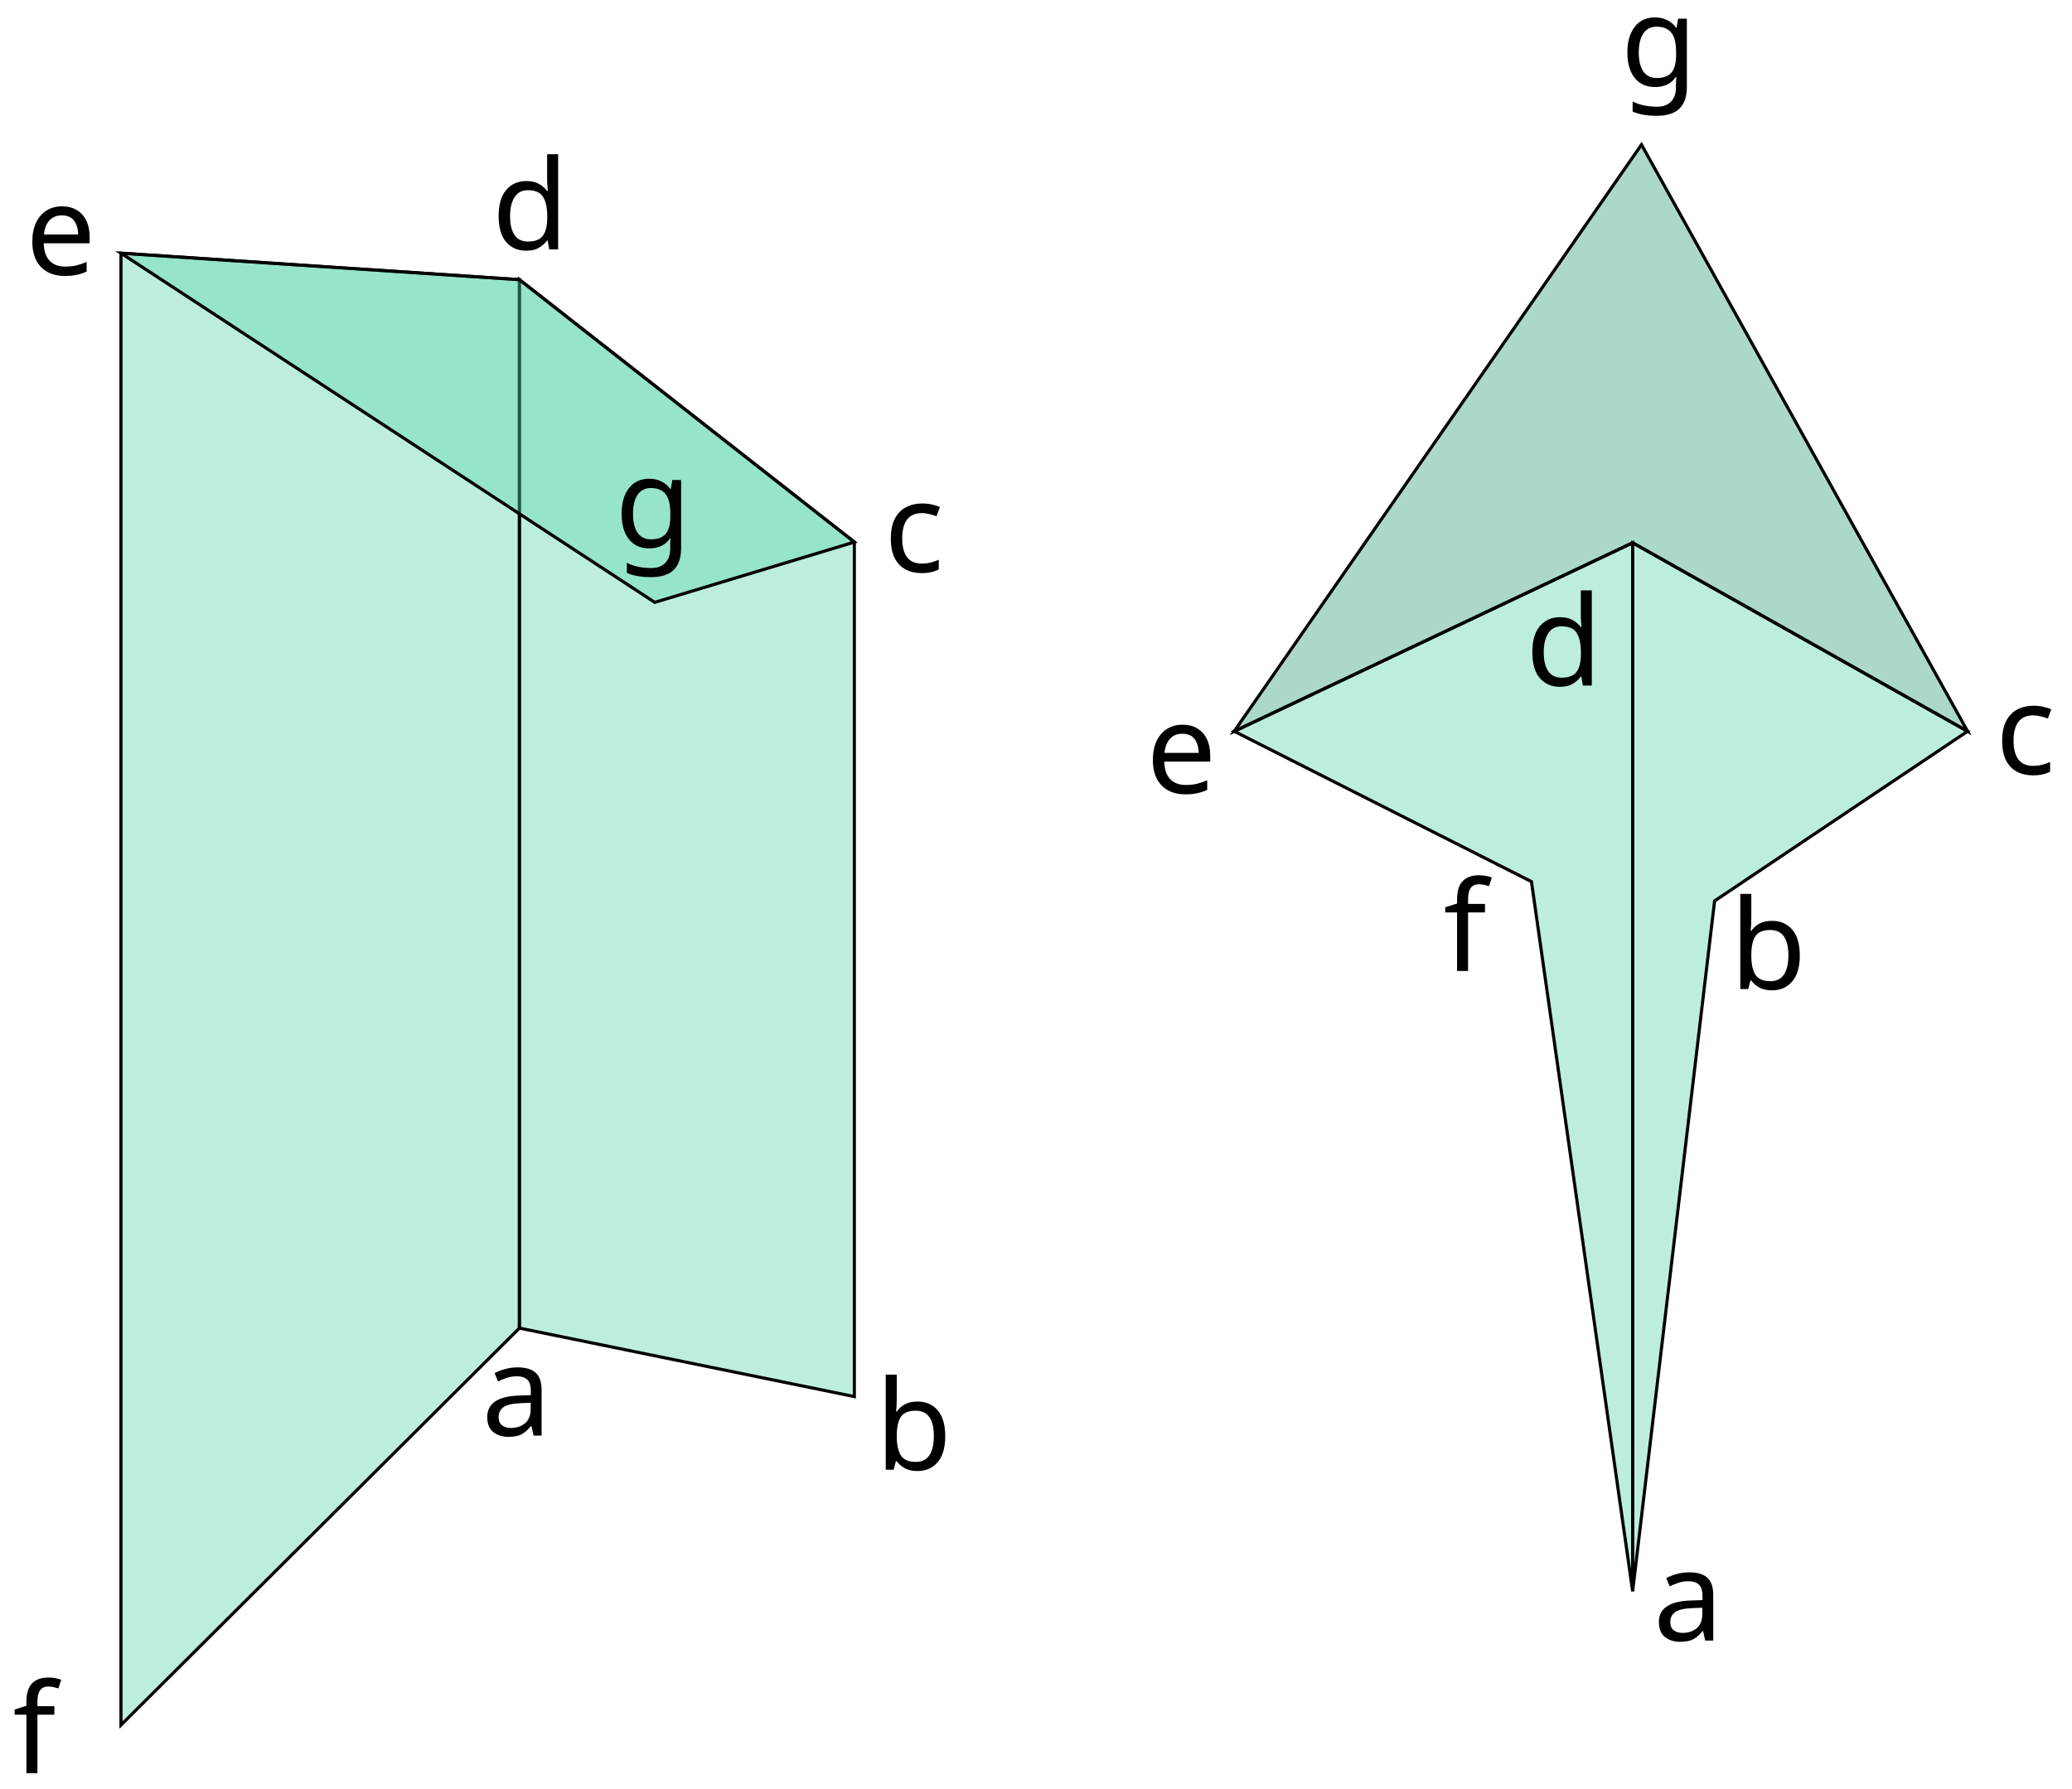
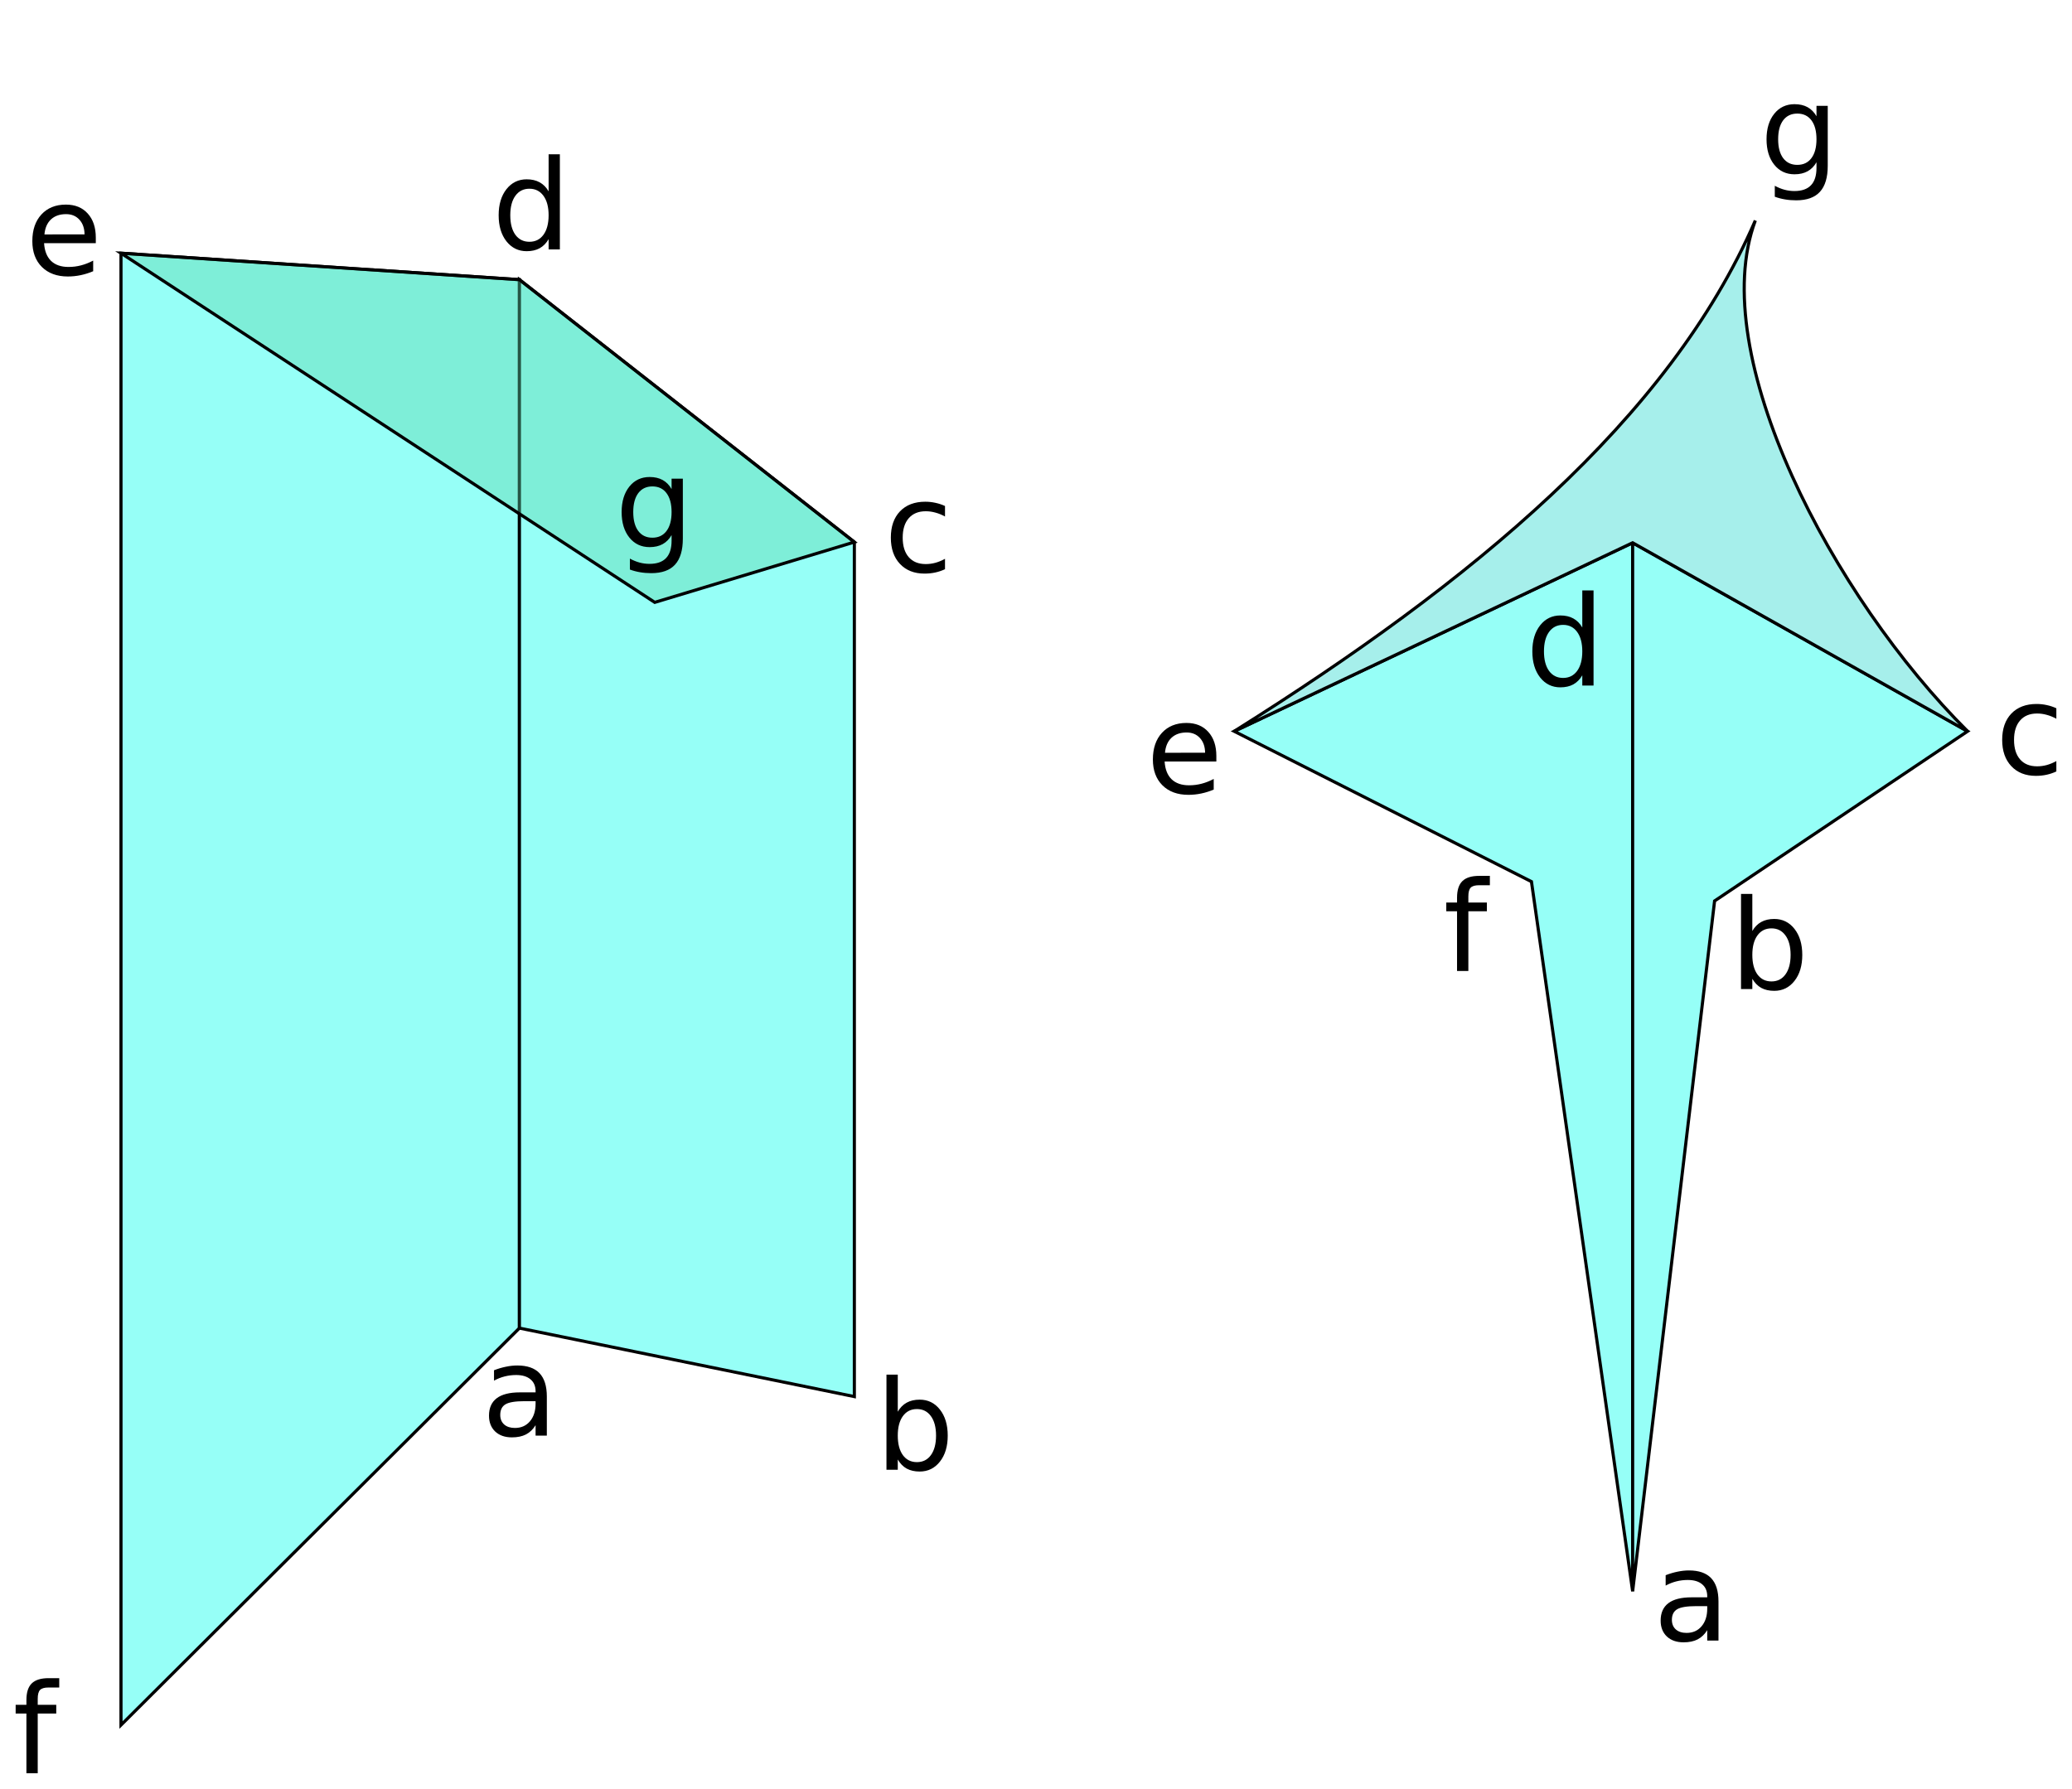
<svg xmlns="http://www.w3.org/2000/svg" width="661.895" height="571.587" id="svg2" version="1.1">
  <defs id="defs4">
    </defs>
-   <g id="layer1" transform="translate(-56.3052,-254.2565)">
+   <g id="layer1" transform="translate(-56.3052,-254.2565)" style="display:none">
    <g id="g3057" style="fill:#5bd4ab;fill-opacity:0.406;stroke:#000000;stroke-opacity:1" transform="translate(22.22336,2.020305)">
-       <path d="m 200.01,341.592 -127.279,-8.458 0,470.279 127.279,-126.828 z" style="fill:#5bd4ab;fill-opacity:0.406;fill-rule:evenodd;stroke:#000000;stroke-opacity:1" id="path3922" />
-       <path d="m 200.01,341.592 0,334.994 106.992,21.881 0,-273.03 z" style="fill:#5bd4ab;fill-opacity:0.406;fill-rule:evenodd;stroke:#000000;stroke-opacity:1" id="path3924" />
+       <path d="m 200.01,341.592 -127.279,-8.458 0,470.279 127.279,-126.828 z" style="fill:#96fff7;fill-opacity:1;fill-rule:evenodd;stroke:#000000;stroke-opacity:1" id="path3922" />
+       <path d="m 200.01,341.592 0,334.994 106.992,21.881 0,-273.03 z" style="fill:#96fff7;fill-opacity:1;fill-rule:evenodd;stroke:#000000;stroke-opacity:1" id="path3924" />
      <path d="M 200.01,341.592 72.731,333.134 243.244,444.701 307.002,425.437 z" style="fill:#5bd4ab;fill-opacity:0.406;fill-rule:evenodd;stroke:#000000;stroke-opacity:1" id="path3926" />
-       <path d="m 555.626,425.66 -127.28,60.232 94.955,48.035 32.325,226.726 z" style="fill:#5bd4ab;fill-opacity:0.406;fill-rule:evenodd;stroke:#000000;stroke-opacity:1" id="path3922-6" />
-       <path d="m 555.626,425.66 4.5e-4,334.994 26.179,-220.555 80.812,-54.206 z" style="fill:#5bd4ab;fill-opacity:0.406;fill-rule:evenodd;stroke:#000000;stroke-opacity:1" id="path3924-0" />
-       <path d="M 555.626,425.66 428.347,485.893 558.454,298.455 662.618,485.893 z" style="fill:#329f7a;fill-opacity:0.406;fill-rule:evenodd;stroke:#000000;stroke-opacity:1" id="path3926-9" />
+       <path d="m 555.626,425.66 -127.28,60.232 94.955,48.035 32.325,226.726 z" style="fill:#96fff7;fill-opacity:1;fill-rule:evenodd;stroke:#000000;stroke-opacity:1" id="path3922-6" />
+       <path d="m 555.626,425.66 4.5e-4,334.994 26.179,-220.555 80.812,-54.206 z" style="fill:#96fff7;fill-opacity:1;fill-rule:evenodd;stroke:#000000;stroke-opacity:1" id="path3924-0" />
+       <path d="m 555.626,425.66 -127.28,60.232 c 75.862,-47.608 138.849,-99.507 166.473,-163.195 -15.978,42.95 24.652,120.245 67.798,163.195 z" style="fill:#a6efeb;fill-opacity:1;fill-rule:evenodd;stroke:#000000;stroke-opacity:1" id="path3926-9" />
      <text xml:space="preserve" style="font-size:40px;font-style:normal;font-weight:normal;line-height:125%;letter-spacing:0px;word-spacing:0px;fill:#000000;fill-opacity:1;stroke:none;font-family:Sans" x="187.888" y="710.931" id="text4096">
        <tspan id="tspan4098" x="187.888" y="710.931">a</tspan>
      </text>
      <text xml:space="preserve" style="font-size:40px;font-style:normal;font-weight:normal;line-height:125%;letter-spacing:0px;word-spacing:0px;fill:#000000;fill-opacity:1;stroke:none;font-family:Sans" x="562.167" y="776.417" id="text4096-6">
        <tspan id="tspan4098-2" x="562.167" y="776.417">a</tspan>
      </text>
      <text xml:space="preserve" style="font-size:40px;font-style:normal;font-weight:normal;line-height:125%;letter-spacing:0px;word-spacing:0px;fill:#000000;fill-opacity:1;stroke:none;font-family:Sans" x="313.628" y="721.849" id="text4096-3">
        <tspan id="tspan4098-7" x="313.628" y="721.849">b</tspan>
      </text>
      <text xml:space="preserve" style="font-size:40px;font-style:normal;font-weight:normal;line-height:125%;letter-spacing:0px;word-spacing:0px;fill:#000000;fill-opacity:1;stroke:none;font-family:Sans" x="586.613" y="568.259" id="text4096-3-2">
        <tspan id="tspan4098-7-6" x="586.613" y="568.259">b</tspan>
      </text>
      <text xml:space="preserve" style="font-size:40px;font-style:normal;font-weight:normal;line-height:125%;letter-spacing:0px;word-spacing:0px;fill:#000000;fill-opacity:1;stroke:none;font-family:Sans" x="671.466" y="499.569" id="text4096-3-2-0">
        <tspan id="tspan4098-7-6-0" x="671.466" y="499.569">c</tspan>
      </text>
      <text xml:space="preserve" style="font-size:40px;font-style:normal;font-weight:normal;line-height:125%;letter-spacing:0px;word-spacing:0px;fill:#000000;fill-opacity:1;stroke:none;font-family:Sans" x="316.45" y="434.945" id="text4096-3-2-0-5">
        <tspan id="tspan4098-7-6-0-8" x="316.45" y="434.945">c</tspan>
      </text>
      <text xml:space="preserve" style="font-size:40px;font-style:normal;font-weight:normal;line-height:125%;letter-spacing:0px;word-spacing:0px;fill:#000000;fill-opacity:1;stroke:none;font-family:Sans" x="191.171" y="331.93" id="text4096-3-2-0-5-0">
        <tspan id="tspan4098-7-6-0-8-0" x="191.171" y="331.93">d</tspan>
      </text>
      <text xml:space="preserve" style="font-size:40px;font-style:normal;font-weight:normal;line-height:125%;letter-spacing:0px;word-spacing:0px;fill:#000000;fill-opacity:1;stroke:none;font-family:Sans" x="521.378" y="471.284" id="text4096-3-2-0-5-0-9">
        <tspan id="tspan4098-7-6-0-8-0-1" x="521.378" y="471.284">d</tspan>
      </text>
      <text xml:space="preserve" style="font-size:40px;font-style:normal;font-weight:normal;line-height:125%;letter-spacing:0px;word-spacing:0px;fill:#000000;fill-opacity:1;stroke:none;font-family:Sans" x="400.16" y="505.629" id="text4096-3-2-0-5-0-9-0">
        <tspan id="tspan4098-7-6-0-8-0-1-0" x="400.16" y="505.629">e</tspan>
      </text>
      <text xml:space="preserve" style="font-size:40px;font-style:normal;font-weight:normal;line-height:125%;letter-spacing:0px;word-spacing:0px;fill:#000000;fill-opacity:1;stroke:none;font-family:Sans" x="42.204" y="340.011" id="text4096-3-2-0-5-0-9-0-1">
        <tspan id="tspan4098-7-6-0-8-0-1-0-2" x="42.204" y="340.011">e</tspan>
      </text>
      <text xml:space="preserve" style="font-size:40px;font-style:normal;font-weight:normal;line-height:125%;letter-spacing:0px;word-spacing:0px;fill:#000000;fill-opacity:1;stroke:none;font-family:Sans" x="38.164" y="818.823" id="text4096-3-2-0-5-0-9-0-1-2">
        <tspan id="tspan4098-7-6-0-8-0-1-0-2-6" x="38.164" y="818.823">f</tspan>
      </text>
      <text xml:space="preserve" style="font-size:40px;font-style:normal;font-weight:normal;line-height:125%;letter-spacing:0px;word-spacing:0px;fill:#000000;fill-opacity:1;stroke:none;font-family:Sans" x="495.175" y="562.481" id="text4096-3-2-0-5-0-9-0-1-2-7">
        <tspan id="tspan4098-7-6-0-8-0-1-0-2-6-9" x="495.175" y="562.481">f</tspan>
      </text>
-       <text xml:space="preserve" style="font-size:40px;font-style:normal;font-weight:normal;line-height:125%;letter-spacing:0px;word-spacing:0px;fill:#000000;fill-opacity:1;stroke:none;font-family:Sans" x="551.744" y="279.639" id="text4096-3-2-0-5-0-9-0-1-2-7-0">
-         <tspan id="tspan4098-7-6-0-8-0-1-0-2-6-9-4" x="551.744" y="279.639">g</tspan>
+       <text xml:space="preserve" style="font-size:40px;font-style:normal;font-weight:normal;line-height:125%;letter-spacing:0px;word-spacing:0px;fill:#000000;fill-opacity:1;stroke:none;font-family:Sans" x="596.19" y="307.923" id="text4096-3-2-0-5-0-9-0-1-2-7-0">
+         <tspan id="tspan4098-7-6-0-8-0-1-0-2-6-9-4" x="596.19" y="307.923">g</tspan>
      </text>
      <text xml:space="preserve" style="font-size:40px;font-style:normal;font-weight:normal;line-height:125%;letter-spacing:0px;word-spacing:0px;fill:#000000;fill-opacity:1;stroke:none;font-family:Sans" x="230.454" y="427.048" id="text4096-3-2-0-5-0-9-0-1-2-7-0-3">
        <tspan id="tspan4098-7-6-0-8-0-1-0-2-6-9-4-1" x="230.454" y="427.048">g</tspan>
      </text>
    </g>
  </g>
+   <g transform="translate(-56.3052,-254.2565)" id="g3787">
+     <g transform="translate(22.22336,2.020305)" style="fill:#5bd4ab;fill-opacity:0.406;stroke:#000000;stroke-opacity:1" id="g3789">
+       <path id="path3791" style="fill:#96fff7;fill-opacity:1;fill-rule:evenodd;stroke:#000000;stroke-opacity:1" d="m 200.01,341.592 -127.279,-8.458 0,470.279 127.279,-126.828 z" />
+       <path id="path3793" style="fill:#96fff7;fill-opacity:1;fill-rule:evenodd;stroke:#000000;stroke-opacity:1" d="m 200.01,341.592 0,334.994 106.992,21.881 0,-273.03 z" />
+       <path id="path3795" style="fill:#5bd4ab;fill-opacity:0.406;fill-rule:evenodd;stroke:#000000;stroke-opacity:1" d="M 200.01,341.592 72.731,333.134 243.244,444.701 307.002,425.437 z" />
+       <path id="path3797" style="fill:#96fff7;fill-opacity:1;fill-rule:evenodd;stroke:#000000;stroke-opacity:1" d="m 555.626,425.66 -127.28,60.232 94.955,48.035 32.325,226.726 z" />
+       <path id="path3799" style="fill:#96fff7;fill-opacity:1;fill-rule:evenodd;stroke:#000000;stroke-opacity:1" d="m 555.626,425.66 4.5e-4,334.994 26.179,-220.555 80.812,-54.206 z" />
+       <path id="path3801" style="fill:#a6efeb;fill-opacity:1;fill-rule:evenodd;stroke:#000000;stroke-opacity:1" d="m 555.626,425.66 -127.28,60.232 c 75.862,-47.608 138.849,-99.507 166.473,-163.195 -15.978,42.95 24.652,120.245 67.798,163.195 z" />
+       <g style="font-size:40px;font-style:normal;font-weight:normal;line-height:125%;letter-spacing:0px;word-spacing:0px;fill-opacity:1;stroke:none;font-family:Sans;fill:#000000" id="text3803">
+         <path d="m 201.599,699.935 c -2.904,10e-6 -4.915,0.332 -6.035,0.996 -1.12,0.664 -1.68,1.797 -1.68,3.398 -1e-5,1.276 0.417,2.292 1.25,3.047 0.846,0.742 1.992,1.113 3.438,1.113 1.992,0 3.587,-0.703 4.785,-2.109 1.211,-1.419 1.816,-3.301 1.816,-5.645 l 0,-0.801 -3.574,0 m 7.168,-1.484 0,12.48 -3.594,0 0,-3.32 c -0.82,1.328 -1.842,2.311 -3.066,2.949 -1.224,0.625 -2.721,0.938 -4.492,0.938 -2.24,0 -4.023,-0.625 -5.352,-1.875 -1.315,-1.263 -1.973,-2.949 -1.973,-5.059 0,-2.461 0.82,-4.316 2.461,-5.566 1.654,-1.25 4.115,-1.875 7.383,-1.875 l 5.039,0 0,-0.352 c -1e-5,-1.654 -0.547,-2.93 -1.641,-3.828 -1.081,-0.911 -2.604,-1.367 -4.57,-1.367 -1.25,10e-6 -2.467,0.15 -3.652,0.449 -1.185,0.299 -2.324,0.749 -3.418,1.348 l 0,-3.32 c 1.315,-0.508 2.591,-0.885 3.828,-1.133 1.237,-0.26 2.441,-0.391 3.613,-0.391 3.164,2e-5 5.527,0.82 7.09,2.461 1.562,1.641 2.344,4.128 2.344,7.461" style="fill:#000000;fill-opacity:1" id="path3860" />
+       </g>
+       <g style="font-size:40px;font-style:normal;font-weight:normal;line-height:125%;letter-spacing:0px;word-spacing:0px;fill-opacity:1;stroke:none;font-family:Sans;fill:#000000" id="text3807">
+         <path d="m 575.878,765.421 c -2.904,1e-5 -4.915,0.332 -6.035,0.996 -1.12,0.664 -1.68,1.797 -1.68,3.398 -1e-5,1.276 0.417,2.292 1.25,3.047 0.846,0.742 1.992,1.113 3.438,1.113 1.992,0 3.587,-0.703 4.785,-2.109 1.211,-1.419 1.816,-3.301 1.816,-5.645 l 0,-0.801 -3.574,0 m 7.168,-1.484 0,12.48 -3.594,0 0,-3.32 c -0.82,1.328 -1.842,2.311 -3.066,2.949 -1.224,0.625 -2.721,0.938 -4.492,0.938 -2.24,0 -4.023,-0.625 -5.352,-1.875 -1.315,-1.263 -1.973,-2.949 -1.973,-5.059 0,-2.461 0.82,-4.316 2.461,-5.566 1.654,-1.25 4.115,-1.875 7.383,-1.875 l 5.039,0 0,-0.352 c -2e-5,-1.654 -0.547,-2.93 -1.641,-3.828 -1.081,-0.911 -2.604,-1.367 -4.57,-1.367 -1.25,2e-5 -2.467,0.15 -3.652,0.449 -1.185,0.299 -2.324,0.749 -3.418,1.348 l 0,-3.32 c 1.315,-0.508 2.591,-0.885 3.828,-1.133 1.237,-0.26 2.441,-0.391 3.613,-0.391 3.164,2e-5 5.527,0.82 7.09,2.461 1.562,1.641 2.344,4.128 2.344,7.461" style="fill:#000000;fill-opacity:1" id="path3863" />
+       </g>
+       <g style="font-size:40px;font-style:normal;font-weight:normal;line-height:125%;letter-spacing:0px;word-spacing:0px;fill-opacity:1;stroke:none;font-family:Sans;fill:#000000" id="text3811">
+         <path d="m 333.101,710.931 c -2e-5,-2.643 -0.547,-4.714 -1.641,-6.211 -1.081,-1.51 -2.572,-2.266 -4.473,-2.266 -1.901,2e-5 -3.398,0.755 -4.492,2.266 -1.081,1.497 -1.621,3.568 -1.621,6.211 0,2.643 0.54,4.72 1.621,6.23 1.094,1.497 2.591,2.246 4.492,2.246 1.901,0 3.392,-0.749 4.473,-2.246 1.094,-1.51 1.641,-3.587 1.641,-6.23 m -12.227,-7.637 c 0.755,-1.302 1.706,-2.266 2.852,-2.891 1.159,-0.638 2.539,-0.957 4.141,-0.957 2.656,2e-5 4.811,1.055 6.465,3.164 1.667,2.109 2.5,4.883 2.5,8.32 -2e-5,3.438 -0.833,6.211 -2.5,8.32 -1.654,2.109 -3.809,3.164 -6.465,3.164 -1.602,0 -2.982,-0.312 -4.141,-0.938 -1.146,-0.638 -2.096,-1.608 -2.852,-2.91 l 0,3.281 -3.613,0 0,-30.391 3.613,0 0,11.836" style="fill:#000000;fill-opacity:1" id="path3866" />
+       </g>
+       <g style="font-size:40px;font-style:normal;font-weight:normal;line-height:125%;letter-spacing:0px;word-spacing:0px;fill-opacity:1;stroke:none;font-family:Sans;fill:#000000" id="text3815">
+         <path d="m 606.085,557.341 c -2e-5,-2.643 -0.547,-4.714 -1.641,-6.211 -1.081,-1.51 -2.572,-2.266 -4.473,-2.266 -1.901,2e-5 -3.398,0.755 -4.492,2.266 -1.081,1.497 -1.621,3.568 -1.621,6.211 0,2.643 0.54,4.72 1.621,6.23 1.094,1.497 2.591,2.246 4.492,2.246 1.901,10e-6 3.392,-0.749 4.473,-2.246 1.094,-1.51 1.641,-3.587 1.641,-6.23 m -12.227,-7.637 c 0.755,-1.302 1.706,-2.266 2.852,-2.891 1.159,-0.638 2.539,-0.957 4.141,-0.957 2.656,2e-5 4.811,1.055 6.465,3.164 1.667,2.109 2.5,4.883 2.5,8.32 -3e-5,3.438 -0.833,6.211 -2.5,8.32 -1.654,2.109 -3.809,3.164 -6.465,3.164 -1.602,0 -2.982,-0.312 -4.141,-0.938 -1.146,-0.638 -2.096,-1.608 -2.852,-2.91 l 0,3.281 -3.613,0 0,-30.391 3.613,0 0,11.836" style="fill:#000000;fill-opacity:1" id="path3869" />
+       </g>
+       <g style="font-size:40px;font-style:normal;font-weight:normal;line-height:125%;letter-spacing:0px;word-spacing:0px;fill-opacity:1;stroke:none;font-family:Sans;fill:#000000" id="text3819">
+         <path d="m 690.977,478.533 0,3.359 c -1.016,-0.56 -2.038,-0.977 -3.066,-1.25 -1.016,-0.286 -2.044,-0.43 -3.086,-0.43 -2.331,2e-5 -4.141,0.742 -5.43,2.227 -1.289,1.471 -1.934,3.542 -1.934,6.211 -10e-6,2.669 0.645,4.746 1.934,6.23 1.289,1.471 3.099,2.207 5.43,2.207 1.042,10e-6 2.07,-0.137 3.086,-0.41 1.029,-0.286 2.051,-0.71 3.066,-1.27 l 0,3.32 c -1.003,0.469 -2.044,0.82 -3.125,1.055 -1.068,0.234 -2.207,0.352 -3.418,0.352 -3.294,0 -5.911,-1.035 -7.852,-3.105 -1.94,-2.07 -2.91,-4.863 -2.91,-8.379 -10e-6,-3.568 0.977,-6.374 2.93,-8.418 1.966,-2.044 4.655,-3.066 8.066,-3.066 1.107,2e-5 2.187,0.117 3.242,0.352 1.055,0.221 2.077,0.56 3.066,1.016" style="fill:#000000;fill-opacity:1" id="path3872" />
+       </g>
+       <g style="font-size:40px;font-style:normal;font-weight:normal;line-height:125%;letter-spacing:0px;word-spacing:0px;fill-opacity:1;stroke:none;font-family:Sans;fill:#000000" id="text3823">
+         <path d="m 335.962,413.91 0,3.359 c -1.016,-0.56 -2.038,-0.977 -3.066,-1.25 -1.016,-0.286 -2.044,-0.43 -3.086,-0.43 -2.331,2e-5 -4.141,0.742 -5.43,2.227 -1.289,1.471 -1.934,3.542 -1.934,6.211 0,2.669 0.645,4.746 1.934,6.23 1.289,1.471 3.099,2.207 5.43,2.207 1.042,0 2.07,-0.137 3.086,-0.41 1.029,-0.286 2.051,-0.71 3.066,-1.27 l 0,3.32 c -1.003,0.469 -2.044,0.82 -3.125,1.055 -1.068,0.234 -2.207,0.352 -3.418,0.352 -3.294,0 -5.911,-1.035 -7.852,-3.105 -1.94,-2.07 -2.91,-4.863 -2.91,-8.379 0,-3.568 0.977,-6.374 2.93,-8.418 1.966,-2.044 4.655,-3.066 8.066,-3.066 1.107,3e-5 2.187,0.117 3.242,0.352 1.055,0.221 2.077,0.56 3.066,1.016" style="fill:#000000;fill-opacity:1" id="path3875" />
+       </g>
+       <g style="font-size:40px;font-style:normal;font-weight:normal;line-height:125%;letter-spacing:0px;word-spacing:0px;fill-opacity:1;stroke:none;font-family:Sans;fill:#000000" id="text3827">
+         <path d="m 209.335,313.375 0,-11.836 3.594,0 0,30.391 -3.594,0 0,-3.281 c -0.755,1.302 -1.712,2.272 -2.871,2.91 -1.146,0.625 -2.526,0.938 -4.141,0.938 -2.643,0 -4.798,-1.055 -6.465,-3.164 -1.654,-2.109 -2.48,-4.883 -2.48,-8.32 0,-3.437 0.827,-6.211 2.48,-8.32 1.667,-2.109 3.822,-3.164 6.465,-3.164 1.615,3e-5 2.995,0.319 4.141,0.957 1.159,0.625 2.116,1.589 2.871,2.891 m -12.246,7.637 c -1e-5,2.643 0.54,4.72 1.621,6.23 1.094,1.497 2.591,2.246 4.492,2.246 1.901,0 3.398,-0.749 4.492,-2.246 1.094,-1.51 1.641,-3.587 1.641,-6.23 -2e-5,-2.643 -0.547,-4.714 -1.641,-6.211 -1.094,-1.51 -2.591,-2.266 -4.492,-2.266 -1.901,2e-5 -3.398,0.755 -4.492,2.266 -1.081,1.497 -1.621,3.568 -1.621,6.211" style="fill:#000000;fill-opacity:1" id="path3878" />
+       </g>
+       <g style="font-size:40px;font-style:normal;font-weight:normal;line-height:125%;letter-spacing:0px;word-spacing:0px;fill-opacity:1;stroke:none;font-family:Sans;fill:#000000" id="text3831">
+         <path d="m 539.542,452.73 0,-11.836 3.594,0 0,30.391 -3.594,0 0,-3.281 c -0.755,1.302 -1.712,2.272 -2.871,2.91 -1.146,0.625 -2.526,0.938 -4.141,0.938 -2.643,0 -4.798,-1.055 -6.465,-3.164 -1.654,-2.109 -2.48,-4.883 -2.48,-8.32 0,-3.437 0.827,-6.211 2.48,-8.32 1.667,-2.109 3.822,-3.164 6.465,-3.164 1.615,2e-5 2.995,0.319 4.141,0.957 1.159,0.625 2.116,1.589 2.871,2.891 m -12.246,7.637 c 0,2.643 0.54,4.72 1.621,6.23 1.094,1.497 2.591,2.246 4.492,2.246 1.901,1e-5 3.398,-0.749 4.492,-2.246 1.094,-1.51 1.641,-3.587 1.641,-6.23 -2e-5,-2.643 -0.547,-4.714 -1.641,-6.211 -1.094,-1.51 -2.591,-2.266 -4.492,-2.266 -1.901,2e-5 -3.398,0.755 -4.492,2.266 -1.081,1.497 -1.621,3.568 -1.621,6.211" style="fill:#000000;fill-opacity:1" id="path3881" />
+       </g>
+       <g style="font-size:40px;font-style:normal;font-weight:normal;line-height:125%;letter-spacing:0px;word-spacing:0px;fill-opacity:1;stroke:none;font-family:Sans;fill:#000000" id="text3835">
+         <path d="m 422.64,493.794 0,1.758 -16.523,0 c 0.156,2.474 0.898,4.362 2.227,5.664 1.341,1.289 3.203,1.934 5.586,1.934 1.38,0 2.715,-0.169 4.004,-0.508 1.302,-0.339 2.591,-0.846 3.867,-1.523 l 0,3.398 c -1.289,0.547 -2.611,0.964 -3.965,1.25 -1.354,0.286 -2.728,0.43 -4.121,0.43 -3.49,0 -6.257,-1.016 -8.301,-3.047 -2.031,-2.031 -3.047,-4.779 -3.047,-8.242 0,-3.581 0.964,-6.419 2.891,-8.516 1.94,-2.109 4.551,-3.164 7.832,-3.164 2.943,2e-5 5.267,0.951 6.973,2.852 1.719,1.888 2.578,4.46 2.578,7.715 m -3.594,-1.055 c -0.026,-1.966 -0.579,-3.535 -1.66,-4.707 -1.068,-1.172 -2.487,-1.758 -4.258,-1.758 -2.005,2e-5 -3.613,0.566 -4.824,1.699 -1.198,1.133 -1.888,2.728 -2.07,4.785 l 12.812,-0.019" style="fill:#000000;fill-opacity:1" id="path3884" />
+       </g>
+       <g style="font-size:40px;font-style:normal;font-weight:normal;line-height:125%;letter-spacing:0px;word-spacing:0px;fill-opacity:1;stroke:none;font-family:Sans;fill:#000000" id="text3839">
+         <path d="m 64.685,328.175 0,1.758 -16.523,0 c 0.156,2.474 0.898,4.362 2.227,5.664 1.341,1.289 3.203,1.934 5.586,1.934 1.38,0 2.715,-0.169 4.004,-0.508 1.302,-0.339 2.591,-0.846 3.867,-1.523 l 0,3.398 c -1.289,0.547 -2.611,0.964 -3.965,1.25 -1.354,0.286 -2.728,0.43 -4.121,0.43 -3.49,0 -6.257,-1.016 -8.301,-3.047 -2.031,-2.031 -3.047,-4.779 -3.047,-8.242 -2e-6,-3.581 0.964,-6.419 2.891,-8.516 1.94,-2.109 4.551,-3.164 7.832,-3.164 2.943,2e-5 5.267,0.951 6.973,2.852 1.719,1.888 2.578,4.46 2.578,7.715 m -3.594,-1.055 c -0.026,-1.966 -0.579,-3.535 -1.66,-4.707 -1.068,-1.172 -2.487,-1.758 -4.258,-1.758 -2.005,2e-5 -3.613,0.566 -4.824,1.699 -1.198,1.133 -1.888,2.728 -2.07,4.785 l 12.812,-0.019" style="fill:#000000;fill-opacity:1" id="path3887" />
+       </g>
+       <g style="font-size:40px;font-style:normal;font-weight:normal;line-height:125%;letter-spacing:0px;word-spacing:0px;fill-opacity:1;stroke:none;font-family:Sans;fill:#000000" id="text3843">
+         <path d="m 53.008,788.433 0,2.988 -3.438,0 c -1.289,3e-5 -2.188,0.26 -2.695,0.781 -0.495,0.521 -0.742,1.458 -0.742,2.812 l 0,1.934 5.918,0 0,2.793 -5.918,0 0,19.082 -3.613,0 0,-19.082 -3.438,0 0,-2.793 3.438,0 0,-1.523 c -4e-6,-2.435 0.566,-4.206 1.699,-5.312 1.133,-1.12 2.93,-1.68 5.391,-1.68 l 3.398,0" style="fill:#000000;fill-opacity:1" id="path3890" />
+       </g>
+       <g style="font-size:40px;font-style:normal;font-weight:normal;line-height:125%;letter-spacing:0px;word-spacing:0px;fill-opacity:1;stroke:none;font-family:Sans;fill:#000000" id="text3847">
+         <path d="m 510.019,532.091 0,2.988 -3.438,0 c -1.289,2e-5 -2.188,0.26 -2.695,0.781 -0.495,0.521 -0.742,1.458 -0.742,2.812 l 0,1.934 5.918,0 0,2.793 -5.918,0 0,19.082 -3.613,0 0,-19.082 -3.438,0 0,-2.793 3.438,0 0,-1.523 c -10e-6,-2.435 0.566,-4.206 1.699,-5.312 1.133,-1.12 2.93,-1.68 5.391,-1.68 l 3.398,0" style="fill:#000000;fill-opacity:1" id="path3893" />
+       </g>
+       <g style="font-size:40px;font-style:normal;font-weight:normal;line-height:125%;letter-spacing:0px;word-spacing:0px;fill-opacity:1;stroke:none;font-family:Sans;fill:#000000" id="text3851">
+         <path d="m 614.354,296.731 c -2e-5,-2.604 -0.54,-4.622 -1.621,-6.055 -1.068,-1.432 -2.572,-2.148 -4.512,-2.148 -1.927,2e-5 -3.431,0.716 -4.512,2.148 -1.068,1.432 -1.602,3.451 -1.602,6.055 -10e-6,2.591 0.534,4.603 1.602,6.035 1.081,1.432 2.585,2.148 4.512,2.148 1.94,0 3.444,-0.716 4.512,-2.148 1.081,-1.432 1.621,-3.444 1.621,-6.035 m 3.594,8.477 c -2e-5,3.724 -0.827,6.491 -2.48,8.301 -1.654,1.823 -4.186,2.734 -7.598,2.734 -1.263,-1e-5 -2.454,-0.098 -3.574,-0.293 -1.12,-0.182 -2.207,-0.469 -3.262,-0.859 l 0,-3.496 c 1.055,0.573 2.096,0.996 3.125,1.27 1.029,0.273 2.077,0.41 3.145,0.41 2.357,0 4.121,-0.618 5.293,-1.855 1.172,-1.224 1.758,-3.079 1.758,-5.566 l 0,-1.777 c -0.742,1.289 -1.693,2.253 -2.852,2.891 -1.159,0.638 -2.546,0.957 -4.16,0.957 -2.682,0 -4.844,-1.022 -6.484,-3.066 -1.641,-2.044 -2.461,-4.753 -2.461,-8.125 0,-3.385 0.82,-6.1 2.461,-8.145 1.641,-2.044 3.802,-3.066 6.484,-3.066 1.615,2e-5 3.001,0.319 4.16,0.957 1.159,0.638 2.109,1.602 2.852,2.891 l 0,-3.32 3.594,0 0,19.16" style="fill:#000000;fill-opacity:1" id="path3896" />
+       </g>
+       <g style="font-size:40px;font-style:normal;font-weight:normal;line-height:125%;letter-spacing:0px;word-spacing:0px;fill-opacity:1;stroke:none;font-family:Sans;fill:#000000" id="text3855">
+         <path d="m 248.618,415.856 c -2e-5,-2.604 -0.54,-4.622 -1.621,-6.055 -1.068,-1.432 -2.572,-2.148 -4.512,-2.148 -1.927,2e-5 -3.431,0.716 -4.512,2.148 -1.068,1.432 -1.602,3.451 -1.602,6.055 0,2.591 0.534,4.603 1.602,6.035 1.081,1.432 2.585,2.148 4.512,2.148 1.94,0 3.444,-0.716 4.512,-2.148 1.081,-1.432 1.621,-3.444 1.621,-6.035 m 3.594,8.477 c -3e-5,3.724 -0.827,6.491 -2.48,8.301 -1.654,1.823 -4.186,2.734 -7.598,2.734 -1.263,-1e-5 -2.454,-0.098 -3.574,-0.293 -1.12,-0.182 -2.207,-0.469 -3.262,-0.859 l 0,-3.496 c 1.055,0.573 2.096,0.996 3.125,1.27 1.029,0.273 2.077,0.41 3.145,0.41 2.357,0 4.121,-0.618 5.293,-1.855 1.172,-1.224 1.758,-3.079 1.758,-5.566 l 0,-1.777 c -0.742,1.289 -1.693,2.253 -2.852,2.891 -1.159,0.638 -2.546,0.957 -4.16,0.957 -2.682,0 -4.844,-1.022 -6.484,-3.066 -1.641,-2.044 -2.461,-4.753 -2.461,-8.125 0,-3.385 0.82,-6.1 2.461,-8.145 1.641,-2.044 3.802,-3.066 6.484,-3.066 1.615,2e-5 3.001,0.319 4.16,0.957 1.159,0.638 2.109,1.602 2.852,2.891 l 0,-3.32 3.594,0 0,19.16" style="fill:#000000;fill-opacity:1" id="path3899" />
+       </g>
+     </g>
+   </g>
</svg>
